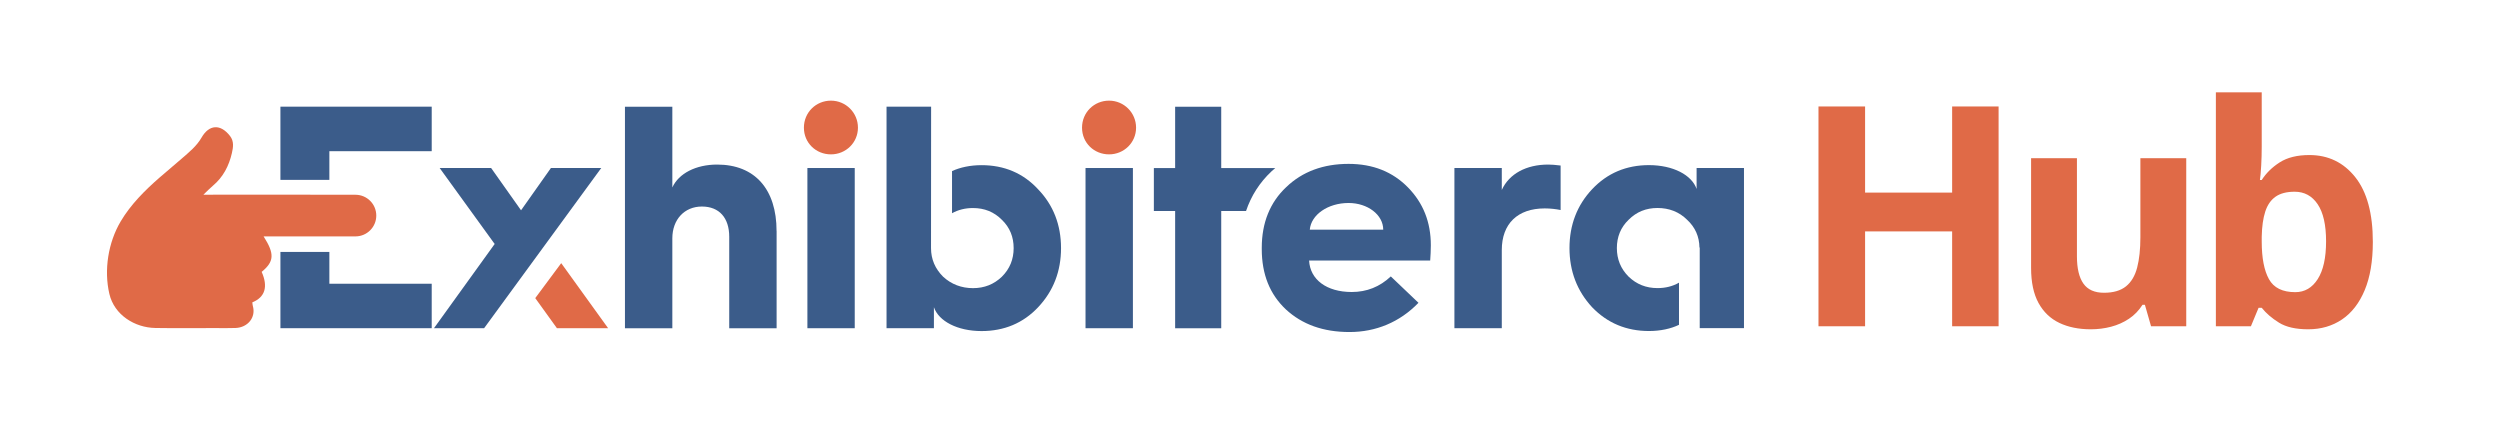
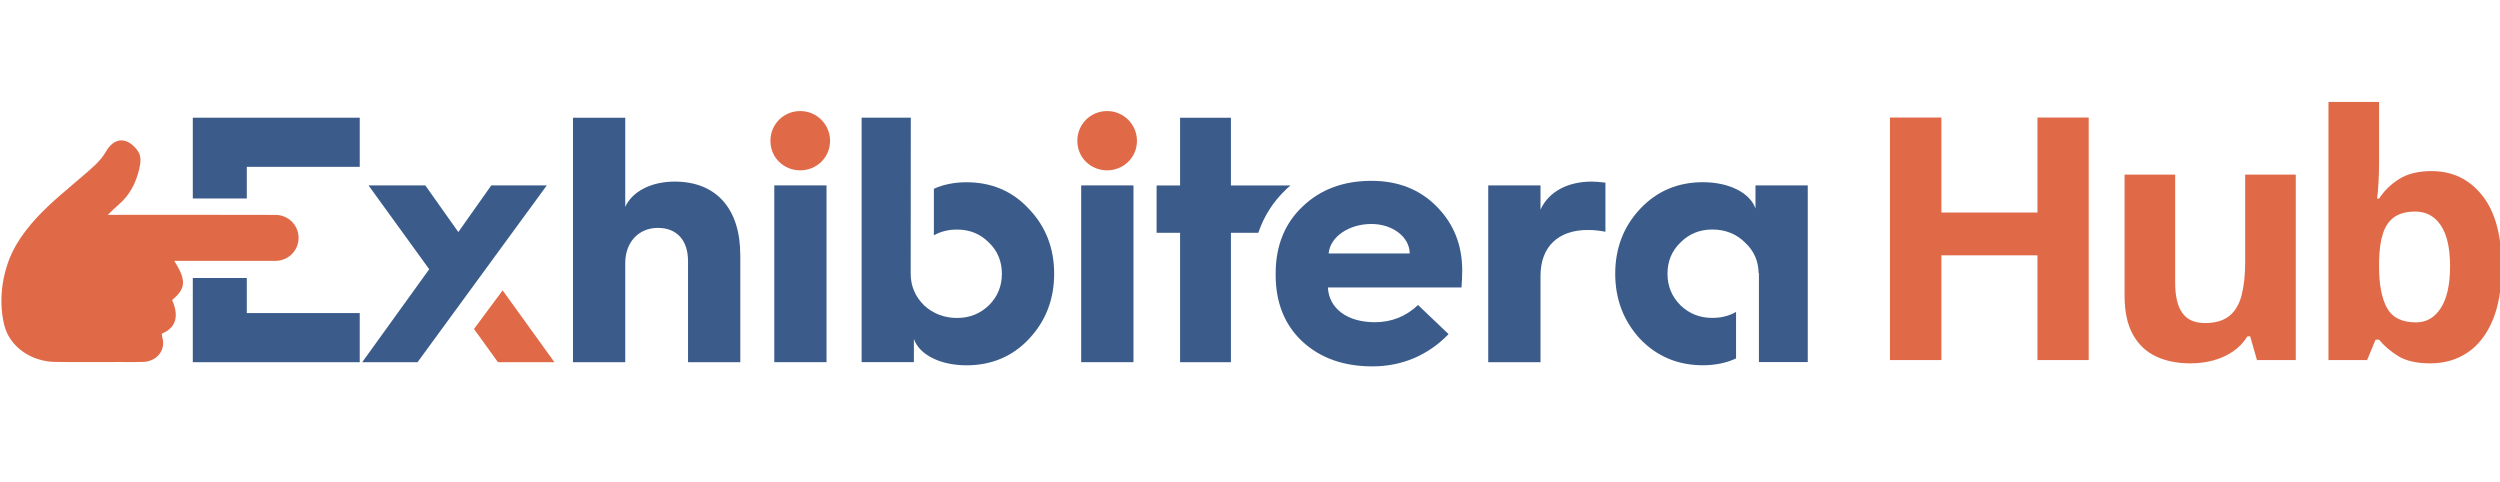
- <svg xmlns="http://www.w3.org/2000/svg" width="544" height="95" viewBox="0 0 544 95">
-   <path id="Path" fill="#e06a47" stroke="none" d="M 180.81 21.9 C 177.56 21.9 174.93 24.46 174.93 27.78 C 174.93 31.1 177.56 33.59 180.81 33.59 C 184.06 33.59 186.69 31.03 186.69 27.78 C 186.69 24.53 184.06 21.9 180.81 21.9 Z" />
-   <path id="path1" fill="#3b5c8a" stroke="none" d="M 225.9 41.2 C 222.65 37.67 218.5 35.94 213.59 35.94 C 211.12 35.94 208.92 36.42 207.16 37.23 L 207.16 46.4 C 208.51 45.65 210.02 45.27 211.72 45.27 C 214.21 45.27 216.29 46.1 218.01 47.83 C 219.74 49.49 220.57 51.57 220.57 53.99 C 220.57 56.41 219.74 58.49 218.01 60.21 C 216.28 61.87 214.21 62.7 211.72 62.7 C 209.23 62.7 207.02 61.87 205.22 60.21 C 203.49 58.48 202.59 56.41 202.59 53.99 C 202.59 53.8 202.59 37.79 202.61 23.21 L 192.91 23.21 L 192.91 71.41 L 203.22 71.41 L 203.22 66.85 C 204.26 69.89 208.34 72.04 213.59 72.04 C 218.5 72.04 222.65 70.31 225.9 66.85 C 229.22 63.32 230.88 59.03 230.88 53.99 C 230.88 48.95 229.22 44.65 225.9 41.2 Z" />
-   <path id="path2" fill="#e06a47" stroke="none" d="M 241.33 21.9 C 238.08 21.9 235.45 24.46 235.45 27.78 C 235.45 31.1 238.08 33.59 241.33 33.59 C 244.58 33.59 247.21 31.03 247.21 27.78 C 247.21 24.53 244.58 21.9 241.33 21.9 Z" />
-   <path id="path3" fill="#3b5c8a" stroke="none" d="M 236.21 36.56 L 246.52 36.56 L 246.52 71.42 L 236.21 71.42 Z" />
-   <path id="path4" fill="#3b5c8a" stroke="none" d="M 276.67 37.29 C 276.94 37.03 277.23 36.81 277.5 36.57 L 265.74 36.57 L 265.74 23.22 L 255.71 23.22 L 255.71 36.57 L 251.08 36.57 L 251.08 45.91 L 255.71 45.91 L 255.71 71.43 L 265.74 71.43 L 265.74 45.91 L 271.14 45.91 C 272.25 42.62 274.08 39.73 276.67 37.3 Z" />
-   <path id="path5" fill="#3b5c8a" stroke="none" d="M 293.45 35.66 C 287.99 35.66 283.42 37.32 279.89 40.71 C 276.36 44.03 274.56 48.46 274.56 53.92 L 274.56 54.2 C 274.56 59.66 276.29 64.02 279.82 67.34 C 283.35 70.59 287.91 72.25 293.65 72.25 C 299.39 72.25 304.58 70.11 308.66 65.89 L 302.64 60.15 C 300.22 62.43 297.38 63.54 294.13 63.54 C 288.67 63.54 285.07 60.84 284.86 56.69 L 311.21 56.69 C 311.28 55.65 311.35 54.55 311.35 53.37 C 311.35 48.32 309.69 44.17 306.37 40.78 C 303.05 37.39 298.76 35.66 293.44 35.66 Z M 285.01 49.98 C 285.29 46.73 288.95 44.17 293.45 44.17 C 297.6 44.17 300.99 46.73 300.99 49.98 L 285.01 49.98 Z" />
-   <path id="path6" fill="#3b5c8a" stroke="none" d="M 326.79 41.33 L 326.79 36.56 L 316.48 36.56 L 316.48 71.42 L 326.79 71.42 L 326.79 54.41 C 326.79 48.67 330.25 45.35 336.13 45.35 C 337.37 45.35 338.55 45.49 339.59 45.7 L 339.59 36.02 C 338.48 35.88 337.58 35.81 336.89 35.81 C 332.12 35.81 328.38 37.82 326.79 41.34 Z" />
-   <path id="path7" fill="#3b5c8a" stroke="none" d="M 379.49 36.56 L 369.18 36.56 L 369.18 41.12 C 368.14 38.08 364.06 35.93 358.81 35.93 C 353.9 35.93 349.75 37.66 346.43 41.19 C 343.18 44.65 341.52 48.94 341.52 53.98 C 341.52 59.02 343.18 63.32 346.43 66.84 C 349.75 70.3 353.9 72.03 358.81 72.03 C 361.33 72.03 363.58 71.53 365.35 70.68 L 365.35 61.51 C 363.99 62.29 362.43 62.69 360.68 62.69 C 358.19 62.69 356.12 61.86 354.39 60.2 C 352.66 58.47 351.83 56.4 351.83 53.98 C 351.83 51.56 352.66 49.48 354.39 47.82 C 356.12 46.09 358.19 45.26 360.68 45.26 C 363.17 45.26 365.38 46.09 367.11 47.82 C 368.88 49.45 369.77 51.49 369.8 53.86 L 369.86 53.86 L 369.86 71.4 L 379.49 71.4 L 379.49 36.54 Z" />
-   <path id="path8" fill="#3b5c8a" stroke="none" d="M 71.67 61.74 L 71.67 54.82 C 68.12 54.82 64.57 54.83 61.02 54.82 L 61.02 71.42 L 93.94 71.42 L 93.94 61.74 L 71.67 61.74 Z" />
+ <svg xmlns="http://www.w3.org/2000/svg" width="493" height="95" viewBox="0 0 493 95">
+   <path id="Path" fill="#e06a47" stroke="none" d="M 157.81 21.9 C 154.56 21.9 151.93 24.46 151.93 27.78 C 151.93 31.1 154.56 33.59 157.81 33.59 C 161.06 33.59 163.69 31.03 163.69 27.78 C 163.69 24.53 161.06 21.9 157.81 21.9 Z" />
+   <path id="path1" fill="#3b5c8a" stroke="none" d="M 202.9 41.2 C 199.65 37.67 195.5 35.94 190.59 35.94 C 188.12 35.94 185.92 36.42 184.16 37.23 L 184.16 46.4 C 185.51 45.65 187.02 45.27 188.72 45.27 C 191.21 45.27 193.29 46.1 195.01 47.83 C 196.74 49.49 197.57 51.57 197.57 53.99 C 197.57 56.41 196.74 58.49 195.01 60.21 C 193.28 61.87 191.21 62.7 188.72 62.7 C 186.23 62.7 184.02 61.87 182.22 60.21 C 180.49 58.48 179.59 56.41 179.59 53.99 C 179.59 53.8 179.59 37.79 179.61 23.21 L 169.91 23.21 L 169.91 71.41 L 180.22 71.41 L 180.22 66.85 C 181.26 69.89 185.34 72.04 190.59 72.04 C 195.5 72.04 199.65 70.31 202.9 66.85 C 206.22 63.32 207.88 59.03 207.88 53.99 C 207.88 48.95 206.22 44.65 202.9 41.2 Z" />
+   <path id="path2" fill="#e06a47" stroke="none" d="M 218.33 21.9 C 215.08 21.9 212.45 24.46 212.45 27.78 C 212.45 31.1 215.08 33.59 218.33 33.59 C 221.58 33.59 224.21 31.03 224.21 27.78 C 224.21 24.53 221.58 21.9 218.33 21.9 Z" />
+   <path id="path3" fill="#3b5c8a" stroke="none" d="M 213.21 36.56 L 223.52 36.56 L 223.52 71.42 L 213.21 71.42 Z" />
+   <path id="path4" fill="#3b5c8a" stroke="none" d="M 253.67 37.29 C 253.94 37.03 254.23 36.81 254.5 36.57 L 242.74 36.57 L 242.74 23.22 L 232.71 23.22 L 232.71 36.57 L 228.08 36.57 L 228.08 45.91 L 232.71 45.91 L 232.71 71.43 L 242.74 71.43 L 242.74 45.91 L 248.14 45.91 C 249.25 42.62 251.08 39.73 253.67 37.3 Z" />
+   <path id="path5" fill="#3b5c8a" stroke="none" d="M 270.45 35.66 C 264.99 35.66 260.42 37.32 256.89 40.71 C 253.36 44.03 251.56 48.46 251.56 53.92 L 251.56 54.2 C 251.56 59.66 253.29 64.02 256.82 67.34 C 260.35 70.59 264.91 72.25 270.65 72.25 C 276.39 72.25 281.58 70.11 285.66 65.89 L 279.64 60.15 C 277.22 62.43 274.38 63.54 271.13 63.54 C 265.67 63.54 262.07 60.84 261.86 56.69 L 288.21 56.69 C 288.28 55.65 288.35 54.55 288.35 53.37 C 288.35 48.32 286.69 44.17 283.37 40.78 C 280.05 37.39 275.76 35.66 270.44 35.66 Z M 262.01 49.98 C 262.29 46.73 265.95 44.17 270.45 44.17 C 274.6 44.17 277.99 46.73 277.99 49.98 L 262.01 49.98 Z" />
+   <path id="path6" fill="#3b5c8a" stroke="none" d="M 303.79 41.33 L 303.79 36.56 L 293.48 36.56 L 293.48 71.42 L 303.79 71.42 L 303.79 54.41 C 303.79 48.67 307.25 45.35 313.13 45.35 C 314.37 45.35 315.55 45.49 316.59 45.7 L 316.59 36.02 C 315.48 35.88 314.58 35.81 313.89 35.81 C 309.12 35.81 305.38 37.82 303.79 41.34 Z" />
+   <path id="path7" fill="#3b5c8a" stroke="none" d="M 356.49 36.56 L 346.18 36.56 L 346.18 41.12 C 345.14 38.08 341.06 35.93 335.81 35.93 C 330.9 35.93 326.75 37.66 323.43 41.19 C 320.18 44.65 318.52 48.94 318.52 53.98 C 318.52 59.02 320.18 63.32 323.43 66.84 C 326.75 70.3 330.9 72.03 335.81 72.03 C 338.33 72.03 340.58 71.53 342.35 70.68 L 342.35 61.51 C 340.99 62.29 339.43 62.69 337.68 62.69 C 335.19 62.69 333.12 61.86 331.39 60.2 C 329.66 58.47 328.83 56.4 328.83 53.98 C 328.83 51.56 329.66 49.48 331.39 47.82 C 333.12 46.09 335.19 45.26 337.68 45.26 C 340.17 45.26 342.38 46.09 344.11 47.82 C 345.88 49.45 346.77 51.49 346.8 53.86 L 346.86 53.86 L 346.86 71.4 L 356.49 71.4 L 356.49 36.54 Z" />
+   <path id="path8" fill="#3b5c8a" stroke="none" d="M 48.67 61.74 L 48.67 54.82 C 45.12 54.82 41.57 54.83 38.02 54.82 L 38.02 71.42 L 70.94 71.42 L 70.94 61.74 L 48.67 61.74 Z" />
  <g id="Group">
-     <path id="path9" fill="#e06a47" stroke="none" d="M 116.47 64.87 L 121.19 71.42 L 132.33 71.42 L 122.12 57.26 L 116.47 64.87 Z" />
-     <path id="path10" fill="#3b5c8a" stroke="none" d="M 119.88 36.56 L 113.38 45.76 L 106.87 36.56 L 95.67 36.56 L 107.64 53.09 L 94.43 71.42 L 105.34 71.42 L 130.83 36.56 L 119.88 36.56 Z" />
+     <path id="path9" fill="#e06a47" stroke="none" d="M 93.47 64.87 L 98.19 71.42 L 109.33 71.42 L 99.12 57.26 L 93.47 64.87 Z" />
+     <path id="path10" fill="#3b5c8a" stroke="none" d="M 96.88 36.56 L 90.38 45.76 L 83.87 36.56 L 72.67 36.56 L 84.64 53.09 L 71.43 71.42 L 82.34 71.42 L 107.83 36.56 L 96.88 36.56 Z" />
  </g>
-   <path id="path11" fill="#e06a47" stroke="none" d="M 44.23 42.4 C 45.03 41.63 45.64 40.99 46.32 40.42 C 48.56 38.54 49.82 36.1 50.46 33.31 C 50.75 32.06 50.95 30.75 50.06 29.6 C 48 26.93 45.51 27.05 43.85 29.95 C 42.79 31.8 41.12 33.14 39.52 34.53 C 37.92 35.92 36.32 37.24 34.74 38.62 C 31.54 41.41 28.44 44.5 26.26 48.18 C 23.55 52.75 22.58 58.76 23.8 63.96 C 24.87 68.52 29.3 71.3 33.82 71.37 C 38.15 71.44 42.48 71.39 46.82 71.39 C 48.3 71.39 49.78 71.43 51.26 71.37 C 53.9 71.27 55.75 69.08 55.01 66.55 C 54.94 66.3 54.94 66.03 54.91 65.79 C 57.68 64.67 58.37 62.38 56.94 59.16 C 59.67 56.91 59.79 55.25 57.36 51.44 C 57.82 51.44 58.18 51.44 58.55 51.44 L 77.35 51.44 C 79.85 51.44 81.88 49.41 81.88 46.91 L 81.88 46.91 C 81.88 44.41 79.86 42.39 77.37 42.38 C 68.38 42.36 44.28 42.33 44.23 42.38 Z" />
-   <path id="path12" fill="#3b5c8a" stroke="none" d="M 168.98 50.26 C 168.98 41.2 164.28 35.81 156.05 35.81 C 151.42 35.81 147.68 37.75 146.3 40.79 L 146.3 23.22 L 135.99 23.22 L 135.99 71.43 L 146.3 71.43 L 146.3 51.86 C 146.3 47.78 148.93 44.94 152.73 44.94 C 156.53 44.94 158.68 47.43 158.68 51.51 L 158.68 71.43 L 168.99 71.43 L 168.99 50.27 Z" />
-   <path id="path13" fill="#3b5c8a" stroke="none" d="M 175.69 36.56 L 185.99 36.56 L 185.99 71.42 L 175.69 71.42 Z" />
-   <path id="path14" fill="#3b5c8a" stroke="none" d="M 61.02 23.21 L 61.02 39.14 L 71.67 39.14 L 71.67 32.9 L 93.94 32.9 L 93.94 23.21 L 61.02 23.21 Z" />
-   <path id="Hub" fill="#e06a47" fill-rule="evenodd" stroke="none" d="M 492.152 20.096 L 492.152 31.938 C 492.152 33.313 492.114 34.676 492.038 36.028 C 491.962 37.38 491.869 38.427 491.76 39.168 L 492.152 39.168 C 493.112 37.664 494.421 36.382 496.078 35.324 C 497.736 34.267 499.884 33.738 502.523 33.738 C 506.623 33.738 509.949 35.341 512.501 38.547 C 515.053 41.753 516.329 46.453 516.329 52.647 C 516.329 56.813 515.74 60.308 514.562 63.132 C 513.384 65.956 511.738 68.083 509.622 69.511 C 507.507 70.94 505.053 71.654 502.261 71.654 C 499.579 71.654 497.463 71.174 495.915 70.215 C 494.366 69.255 493.112 68.176 492.152 66.976 L 491.465 66.976 L 489.797 71 L 482.174 71 L 482.174 20.096 Z M 499.317 41.72 C 497.572 41.72 496.187 42.08 495.162 42.8 C 494.137 43.52 493.39 44.599 492.921 46.039 C 492.452 47.478 492.196 49.299 492.152 51.502 L 492.152 52.582 C 492.152 56.137 492.676 58.857 493.723 60.744 C 494.77 62.63 496.678 63.574 499.448 63.574 C 501.498 63.574 503.128 62.625 504.339 60.728 C 505.549 58.83 506.154 56.093 506.154 52.516 C 506.154 48.939 505.544 46.246 504.322 44.436 C 503.101 42.625 501.432 41.72 499.317 41.72 Z M 475.726 34.425 L 475.726 71 L 468.07 71 L 466.729 66.322 L 466.206 66.322 C 465.42 67.565 464.439 68.579 463.261 69.364 C 462.083 70.149 460.786 70.727 459.368 71.098 C 457.95 71.469 456.478 71.654 454.952 71.654 C 452.334 71.654 450.055 71.191 448.114 70.264 C 446.173 69.337 444.663 67.892 443.583 65.929 C 442.504 63.966 441.964 61.415 441.964 58.274 L 441.964 34.425 L 451.942 34.425 L 451.942 55.788 C 451.942 58.405 452.411 60.379 453.349 61.709 C 454.286 63.039 455.78 63.705 457.831 63.705 C 459.859 63.705 461.451 63.241 462.607 62.314 C 463.763 61.387 464.575 60.024 465.044 58.225 C 465.513 56.426 465.748 54.228 465.748 51.633 L 465.748 34.425 Z M 434.894 71 L 424.785 71 L 424.785 50.357 L 405.843 50.357 L 405.843 71 L 395.701 71 L 395.701 23.171 L 405.843 23.171 L 405.843 41.917 L 424.785 41.917 L 424.785 23.171 L 434.894 23.171 Z" />
-   <text id="text1" visibility="hidden" xml:space="preserve" x="393.682" y="73" font-family="Open Sans" font-size="67" font-weight="700" fill="#e06a47" letter-spacing="-4.02">Hub</text>
-   <path id="Rectangle" fill="#000000" fill-rule="evenodd" stroke="none" d="M 516 -19 L 538 -19 L 538 -37 L 516 -37 Z" />
+   <path id="path11" fill="#e06a47" stroke="none" d="M 21.23 42.4 C 22.03 41.63 22.64 40.99 23.32 40.42 C 25.56 38.54 26.82 36.1 27.46 33.31 C 27.75 32.06 27.95 30.75 27.06 29.6 C 25 26.93 22.51 27.05 20.85 29.95 C 19.79 31.8 18.12 33.14 16.52 34.53 C 14.92 35.92 13.32 37.24 11.74 38.62 C 8.54 41.41 5.44 44.5 3.26 48.18 C 0.55 52.75 -0.42 58.76 0.8 63.96 C 1.87 68.52 6.3 71.3 10.82 71.37 C 15.15 71.44 19.48 71.39 23.82 71.39 C 25.3 71.39 26.78 71.43 28.26 71.37 C 30.9 71.27 32.75 69.08 32.01 66.55 C 31.94 66.3 31.94 66.03 31.91 65.79 C 34.68 64.67 35.37 62.38 33.94 59.16 C 36.67 56.91 36.79 55.25 34.36 51.44 C 34.82 51.44 35.18 51.44 35.55 51.44 L 54.35 51.44 C 56.85 51.44 58.88 49.41 58.88 46.91 L 58.88 46.91 C 58.88 44.41 56.86 42.39 54.37 42.38 C 45.38 42.36 21.28 42.33 21.23 42.38 Z" />
+   <path id="path12" fill="#3b5c8a" stroke="none" d="M 145.98 50.26 C 145.98 41.2 141.28 35.81 133.05 35.81 C 128.42 35.81 124.68 37.75 123.3 40.79 L 123.3 23.22 L 112.99 23.22 L 112.99 71.43 L 123.3 71.43 L 123.3 51.86 C 123.3 47.78 125.93 44.94 129.73 44.94 C 133.53 44.94 135.68 47.43 135.68 51.51 L 135.68 71.43 L 145.99 71.43 L 145.99 50.27 Z" />
+   <path id="path13" fill="#3b5c8a" stroke="none" d="M 152.69 36.56 L 162.99 36.56 L 162.99 71.42 L 152.69 71.42 Z" />
+   <path id="path14" fill="#3b5c8a" stroke="none" d="M 38.02 23.21 L 38.02 39.14 L 48.67 39.14 L 48.67 32.9 L 70.94 32.9 L 70.94 23.21 L 38.02 23.21 Z" />
+   <path id="Hub" fill="#e06a47" fill-rule="evenodd" stroke="none" d="M 469.152 20.096 L 469.152 31.938 C 469.152 33.313 469.114 34.676 469.038 36.028 C 468.962 37.38 468.869 38.427 468.76 39.168 L 469.152 39.168 C 470.112 37.664 471.421 36.382 473.078 35.324 C 474.736 34.267 476.884 33.738 479.523 33.738 C 483.623 33.738 486.949 35.341 489.501 38.547 C 492.053 41.753 493.329 46.453 493.329 52.647 C 493.329 56.813 492.74 60.308 491.562 63.132 C 490.384 65.956 488.738 68.083 486.622 69.511 C 484.507 70.94 482.053 71.654 479.261 71.654 C 476.579 71.654 474.463 71.174 472.915 70.215 C 471.366 69.255 470.112 68.176 469.152 66.976 L 468.465 66.976 L 466.797 71 L 459.174 71 L 459.174 20.096 Z M 476.317 41.72 C 474.572 41.72 473.187 42.08 472.162 42.8 C 471.137 43.52 470.39 44.599 469.921 46.039 C 469.452 47.478 469.196 49.299 469.152 51.502 L 469.152 52.582 C 469.152 56.137 469.676 58.857 470.723 60.744 C 471.77 62.63 473.678 63.574 476.448 63.574 C 478.498 63.574 480.128 62.625 481.339 60.728 C 482.549 58.83 483.154 56.093 483.154 52.516 C 483.154 48.939 482.544 46.246 481.322 44.436 C 480.101 42.625 478.432 41.72 476.317 41.72 Z M 452.726 34.425 L 452.726 71 L 445.07 71 L 443.729 66.322 L 443.206 66.322 C 442.42 67.565 441.439 68.579 440.261 69.364 C 439.083 70.149 437.786 70.727 436.368 71.098 C 434.95 71.469 433.478 71.654 431.952 71.654 C 429.334 71.654 427.055 71.191 425.114 70.264 C 423.173 69.337 421.663 67.892 420.583 65.929 C 419.504 63.966 418.964 61.415 418.964 58.274 L 418.964 34.425 L 428.942 34.425 L 428.942 55.788 C 428.942 58.405 429.411 60.379 430.349 61.709 C 431.286 63.039 432.78 63.705 434.831 63.705 C 436.859 63.705 438.451 63.241 439.607 62.314 C 440.763 61.387 441.575 60.024 442.044 58.225 C 442.513 56.426 442.748 54.228 442.748 51.633 L 442.748 34.425 Z M 411.894 71 L 401.785 71 L 401.785 50.357 L 382.843 50.357 L 382.843 71 L 372.701 71 L 372.701 23.171 L 382.843 23.171 L 382.843 41.917 L 401.785 41.917 L 401.785 23.171 L 411.894 23.171 Z" />
+   <text id="text1" visibility="hidden" xml:space="preserve" x="370" y="75" font-family="Open Sans" font-size="67" font-weight="700" fill="#e06a47" letter-spacing="-4.02">Hub</text>
+   <path id="Rectangle" fill="#000000" fill-rule="evenodd" stroke="none" d="M 493 -19 L 515 -19 L 515 -37 L 493 -37 Z" />
</svg>
